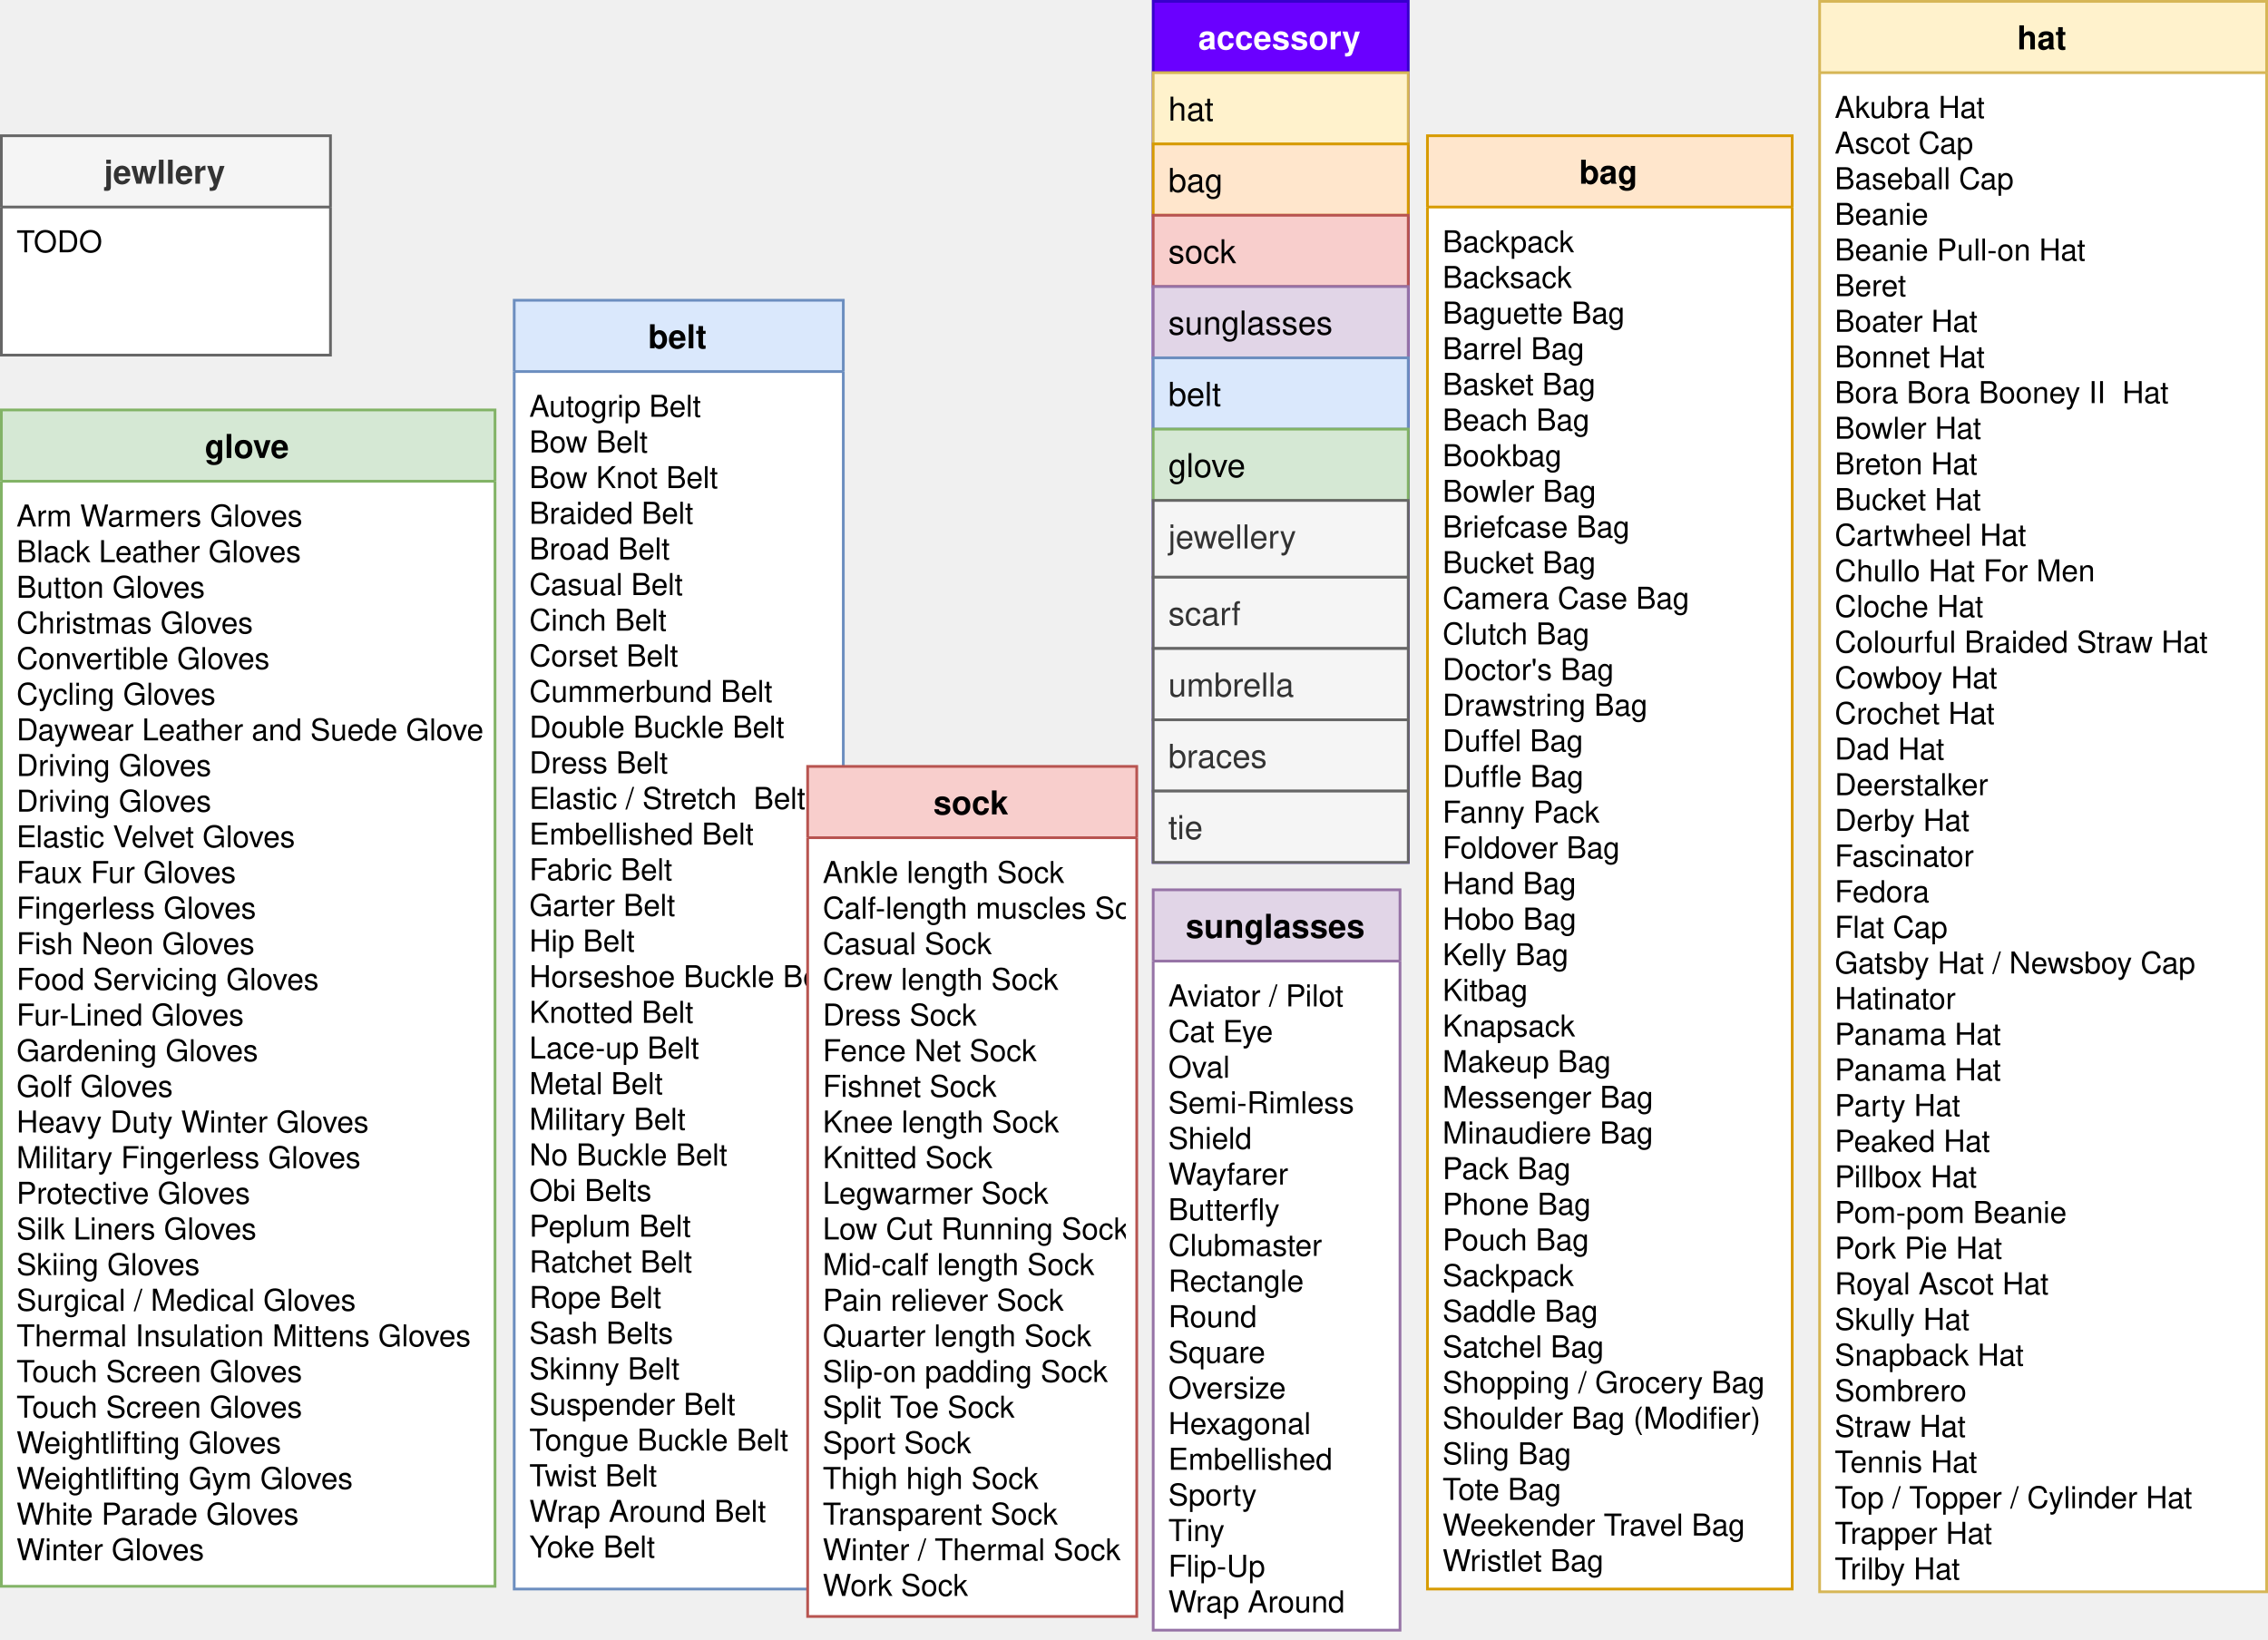
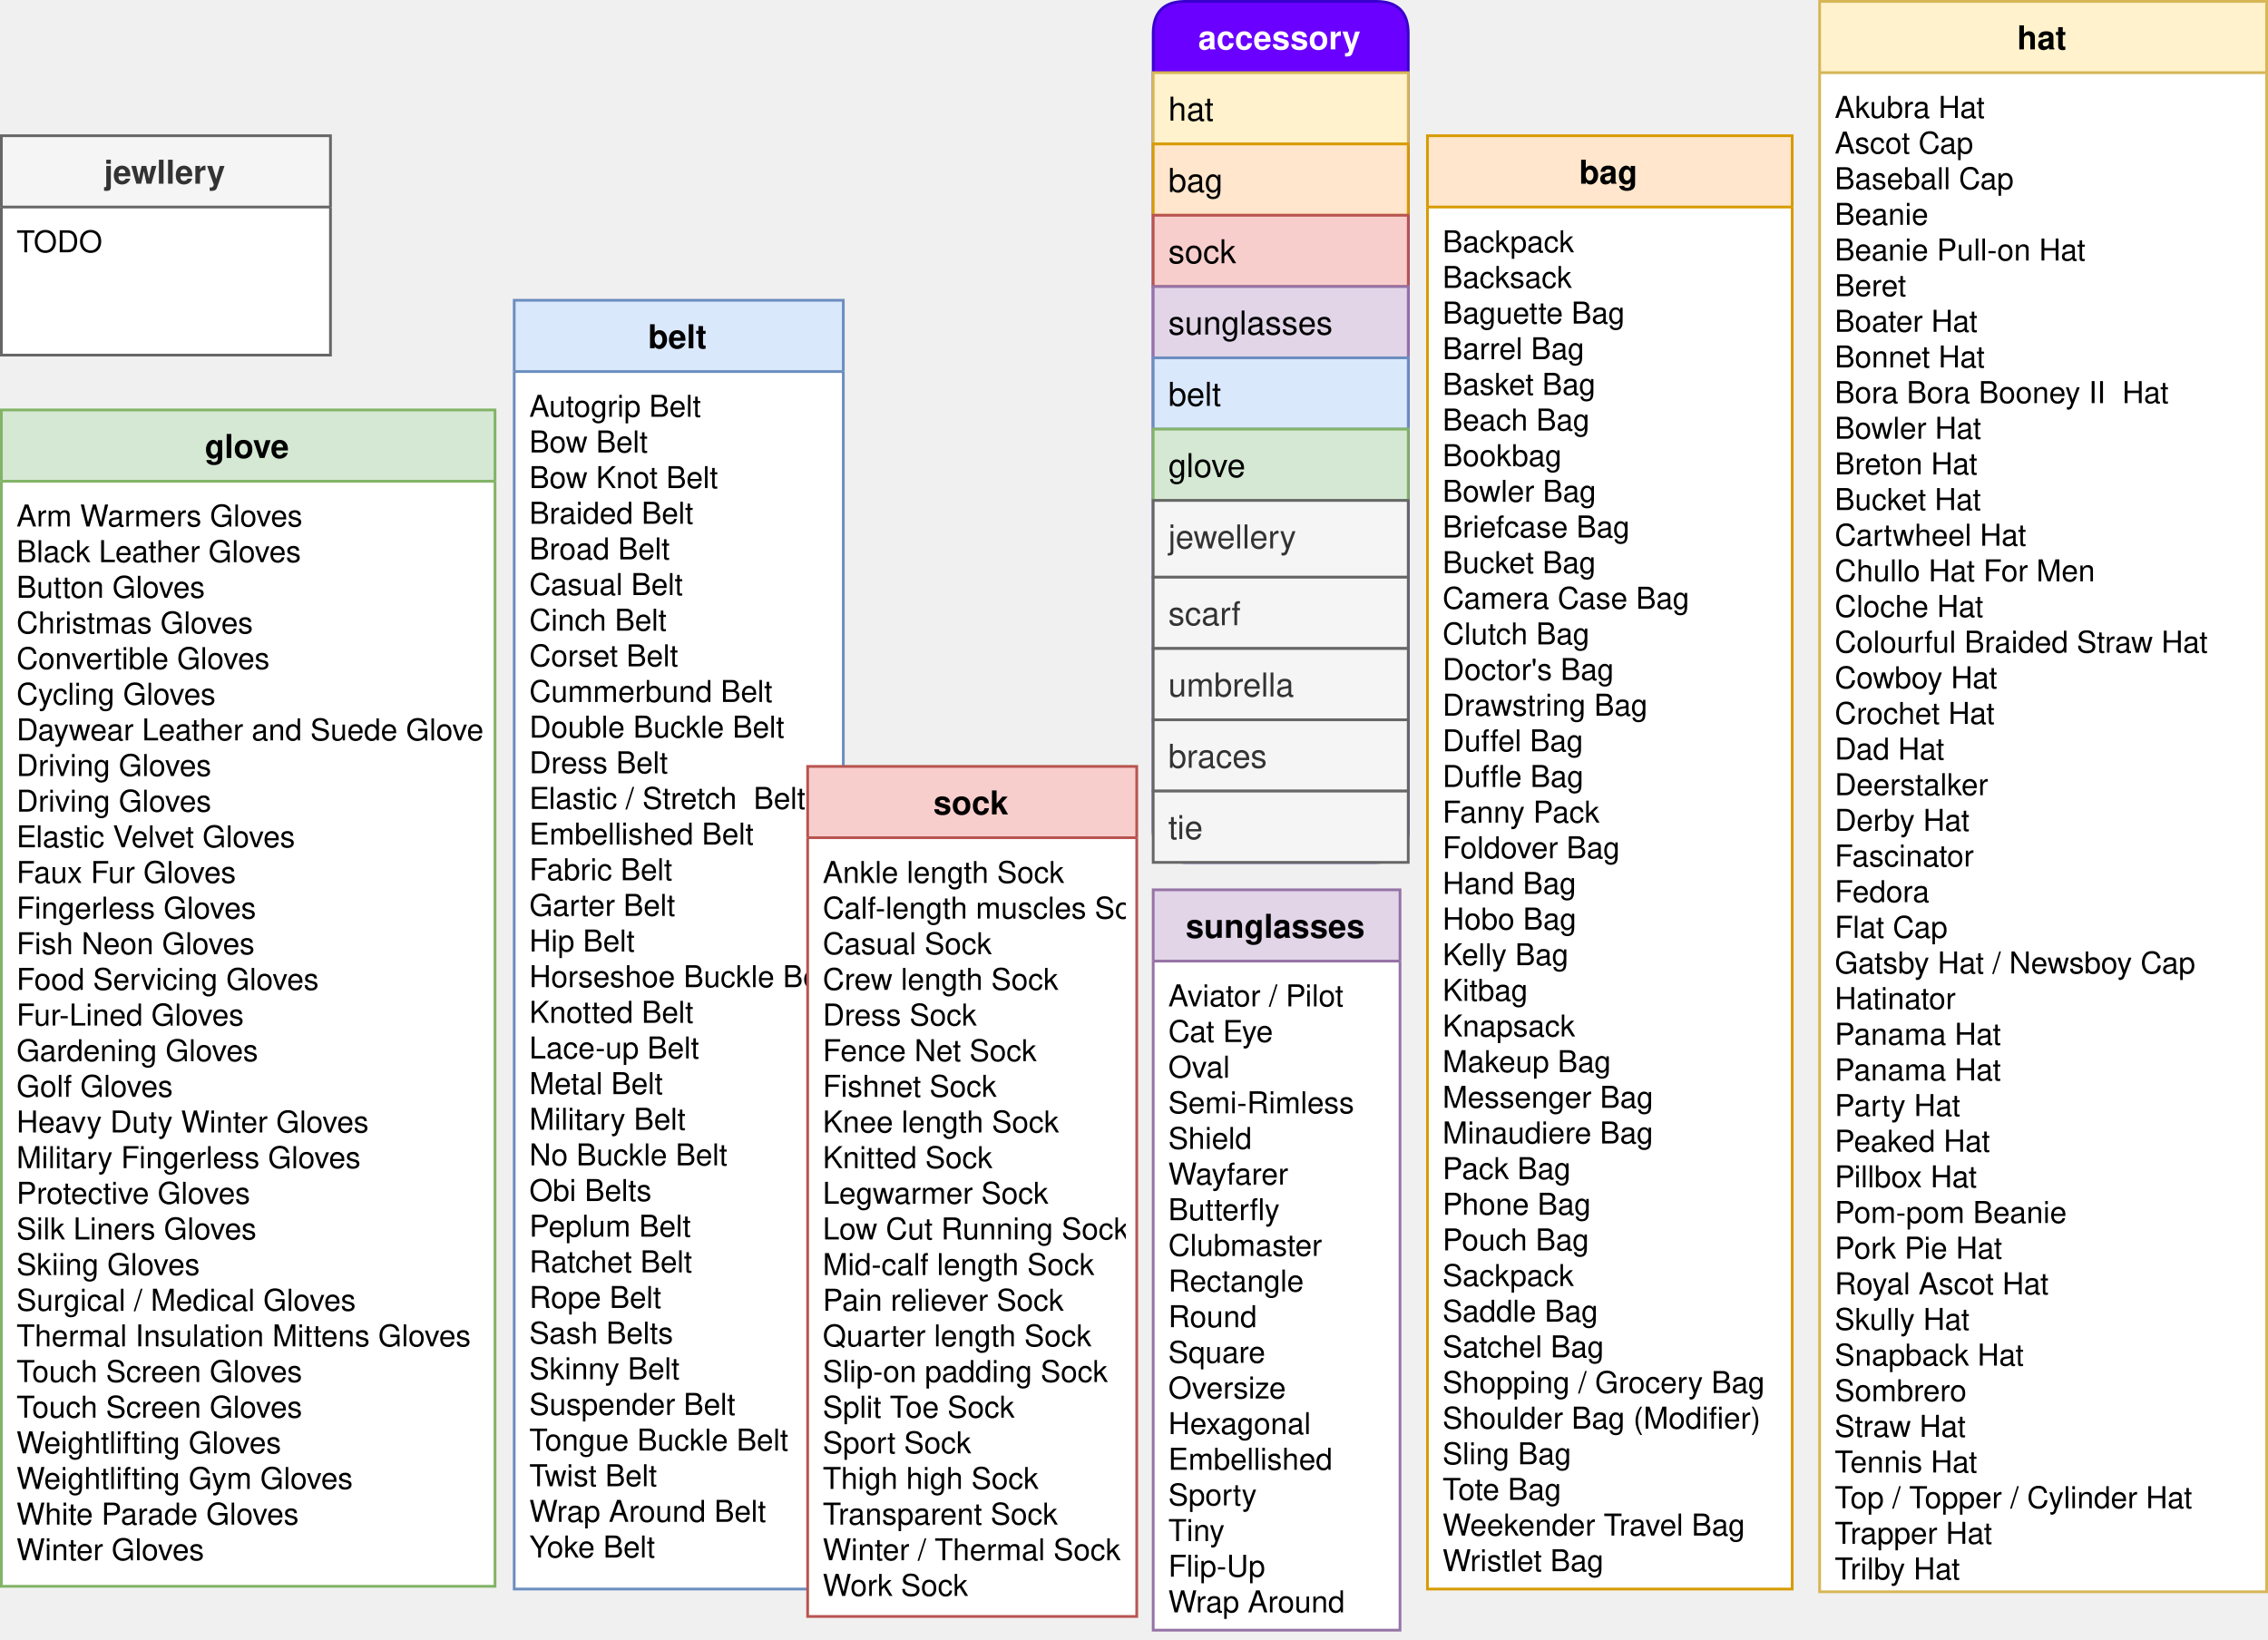
- <svg xmlns="http://www.w3.org/2000/svg" version="1.1" width="827px" height="598px" viewBox="-0.5 -0.5 827 598" content="&lt;mxfile host=&quot;Electron&quot; modified=&quot;2020-06-08T15:30:04.736Z&quot; agent=&quot;5.0 (Windows NT 10.0; Win64; x64) AppleWebKit/537.36 (KHTML, like Gecko) draw.io/13.0.3 Chrome/80.0.399.163 Electron/8.2.1 Safari/537.36&quot; etag=&quot;9hbpaoBQAugVWaHKwkAt&quot; version=&quot;13.0.3&quot; type=&quot;device&quot;&gt;&lt;diagram id=&quot;LFHs0TMcaCjF2szIKzrM&quot; name=&quot;Page-1&quot;&gt;7Vxtd9q4Ev41OXvvB+4BDIR8TExI0pCGBtrc/bRH2AJUhOTKMoT++h3JBmxroG1C012atOcEPxr0NqOZR9I4J54/f7pSJJreyZDyk3o1fDrxOif1eu2s5sEvg6xSpNGotlJkoliYSW2BAftKM7CaoQkLaVwQ1FJyzaIiGEghaKALGFFKLotiY8mLrUZkQh1gEBDuoo8s1NMUbddPt/g1ZZNp1nKrmvV7TtayGRBPSSiXOci7PPF8JaVOP82ffMrN5K2nJf1ed0fppl+KCv09X7gh47D3ZTbu+b3x/Xlzvlg93lbWs7wgPMkGPCKTrMN6tZ6EeMnmnAh4uhhLoQdZSQ2eCWcTAZ8D6AZVACyo0gzm7zwr0DICNJgyHvbISiams7EmwWz9dDGVin2FagnP6oRipTNTqLcKEgPzTYCrgCoag0x/PQO1DdQjsc5kAsk5iWI22nR4TtSEiQuptZyvK5KJCGmYPW0UZR+0krON5m3nsrnoMs59yaWyU+SN7Y+ZoDJOW0GwqSlXEp6ejaqmDVeTmXLNVNKnHJRp9orKOdVqBSJZacWrZga5WgPNZqbb5dZsa162HKc5k216mSDJlspkU/2mxQdYWkRMYBI3TdYb1UKL9Vbbba9Vddurt4rNEQ6GI4imF0YNcd6I4UNutFvImvaPmHnNMfMLsKPI2JLpjlczejBQXIYmCdXaDPvCrItcgVLW1ZXheEa1C1MSTF1UytmohCw5LCJHUDE6DkiMdCMJsPZ8MqeKAOxjX/J5opHudGSgpfojdgsUWYL1MjFxixKwb3caDMzdhrtECGO0/eIkd8EnywUy7msiQheUI+mAt2AEKxdluji/twJ8QbHxOzKjSeR89Y7GMRUTpFN3TJAkZFS540vHVQanUiCiMkFUMHCNckDCEJnKAQEVIjM/mMooSjVlVlG9eqVkQJU7NyCY8HA7vup/IHizMYzrv3kpjml9KJEV8UjpjIq0xqEiC6Rzj4rFmm/ttRRlwNfpXEThdKx3xpMYpgm61rMyncYWecgcjYGMUY259eVTFoZUWF+viSZpODB9iiQT2nqi5gX8h1nzq/9rnjShQz4817bP8N+IK+1LAcuBMOutKcSaJTXxJg2NadSq1VC/vj8Gf9vbr4oe9JuevdrY7dkLPvZHHWrb8acTDrP9RhwORxzCJm2HDYw4tOsjr9U6EHHYMNkNcWhgxKGNBPJG/ezYicOZY+fnag7AI1EQYU2ovDJ2H+dDMk+jQI/CDsB6Q1ckARsSWIk/NS5yTtCawe/YNTKys+kWr4LMWztFHbJaUqIKvUpj6yChIVpbR7HFrtp2F11yWEEsgKJPlC+sp3dkuiR5AryboHPTZSbqcgi/eGlsouZ7ik9fV0o7KKoWLNjRRWi30mOChljhFVEQJnZ880ryMYZfU7IwS6qTaPPrkVmHhgjeMc7AQxmh/cPsQ5SChcMWqGoGjFsDg0HgJjiYsR1DGCTgw8DHbujBHQ2zZ0d2CHYyt0U3Ik440cxO+h0DPizQdocZqRkEilJUQd+WeLQLnrOx3jEER2A1R8WmzJIU8PIEt3BHT290JB/aX8RGsHDhnR2AjVx6Z/eNr73B/xWJK/2KuInGV5W6e4hBuX4jIwckI4S2x+gpRito09H4QGSkVaIGQEbOEDJSx8jI6TGdYqBm7rlkJNFyopjdvlqLz58k7AJvhdRIGXiQ0AZFp0ASBPZJnNjgUMaZSDe2JViqmCLN+skciNQoEUgTHZmkVMeccqQfSgIqjZ8leEtC0hg30IqaAw+/fnJeRcTn4C04EAts9F0yUraqEg5EIQ0eJfwaU8a1GXw8lfvGYrSisR70SEArCVLrHdWYAnIko1TyXu5p/37EMrBARGjEk7kr/WCPHxB9PsgIqXxA4ilSO/CU9ECoLJ7E0foooVQ0lGKS7JvH4RIItAs/KmKm8Nw6Sbf4T3BqG/S34wF7g+qLeADqqRsH4AGryRfJh53ZfeVj7d2XxnDcH1LEQX6mS85pVvUbFzjMjUbT/EO5gP3JpjSHpz8/7cACvenALK99TBQBXQENZwUM7zv3v6FL2+sfDu7Smj/rnLXl6HNK3jY2B72eHdd3XM+2Rq3moU5Za61G2WmdnSFeBDvEPyqvhVr5qbuxmSUje4F5TfI07TwO7N7FN2Quf+lKR8Q2UyqgRDCKANV+wnnFHmcVG7igihZ3TCSl+SUxk2yiEdj2efNLCmqM4OZms/Uoy2fXvSUY+oD1bX3XW4R9WIzLKbXXbaWSKYxSruFqV5qm7syxW+4qWAKPd78JyyBR48RuLzYbQ9hHkSUiuxzJlQsrme0QinjHbiZLGKUKnAqfmcnIoWrk1tslMQQfomVetEtDO+dbgBPXTq6Ijrc1ZpvD93QZp/0vCoOM00yfCDJ3rXInrLTb/z4lM+pOQR/c0kg+ubicVyKZ7sBKxtyXyhwD95mrvwe5slvD9Xoplg5mSXpbXoIFiUbp3UWpQM5HiiqZh1BTGFIhWOzCMtpMN3yOrMmnj/6Ks2yjV/oO7NciFGd8q8PfjtbsJQkvojVo6DkErxl8qLXeX407vWltqT9d//k5Cu8rNfdijQQBjWP5tlfbS29K9KVFqlVLaxz64p1Wq77v7sU2ROgQtKbhZp0htOYMMS2vtse0drOaWonVNJCd3+uTGtTE627OGcbd/+0+a4/1TvWcZx8Pwbr3O5KXOD/MQMsWczDXt94/fiPl9t9uF4dIgz2Qxpv1V9M4Gp89934yloZnHbnK2wHFVT5qN02S0U9U+am72X3dRe4eRccJhDISx8eYaVBUPK2FTXqKKf6sdeqRn+rda+uUx1+mefcwA01GODKdPytB4FA691wW+Lo6d49p8XTYY1P6c1JUD6X05q/mce5dy2e6pPh145Ep/qBXgIcyiPZ30rz2yw3CH3y65dedD9G7i49/Pd5/vvQmtYq734sDosZvtvD6trB5e/QVnANqCy7jT8wZKufkzRx+gTl4rxcrhpcfW7OLymR0t+zRG+Zf8O47xDWMFAmOfyfwjzSG1usdB+DG4O4NNTt6rviPNIX26x0T4K/+NV3OgJ0Mvd2APD/B4zmnUD9+E9Jcv3+5uQnx6sjdBJY85NWOPsGj5m6Qz0WavsupmGj7SpAsvPfsEz6ubArnSRxwEy9dsSwNvYwrutxT+zpzvAR3qQhMp97bxIVyIYunAiu4FXTfSG4FyzK7SwU9Olna9wiRIpup7yemtYdEZG+klYTuWFiBhT7e03Yf/DKgwDwZXWANfUjWiey7qhhwFqWpMhEJQ7Qjg4gz09OhzXB3CiFIuPBwChZpLDP9VS5VRMTZinQKNy9uZSkFm/fUynJpgsTgKM/an/muefO7PdsPpkDW2z8rqxvZV+8+Sn+LlM+OlM86tj9EzkD9tOnSMMzEjuoVL9TW3XOD8wVLs9Ayb9dnXBbT/4yHvFzlM8PuF8Ydbj0wnbPKA9iCjXlbeMooD/P+kqzGoFpVelPd+LVVIWcwGc3BbguCuXnPZaHZd222DX6BYFPsJ1VmFRTepX4iEykK/S+8oFWMK/l+DZnIP3ZN3PqYT+krvQP020WEvd71RfkT2OJ5xls+8Lj9e2jpktr+VTnv8m8=&lt;/diagram&gt;&lt;/mxfile&gt;" style="background-color: rgb(255, 255, 255);">
+ <svg xmlns="http://www.w3.org/2000/svg" version="1.1" width="827px" height="598px" viewBox="-0.5 -0.5 827 598" content="&lt;mxfile host=&quot;Electron&quot; modified=&quot;2020-06-10T17:49:47.821Z&quot; agent=&quot;5.0 (Windows NT 10.0; Win64; x64) AppleWebKit/537.36 (KHTML, like Gecko) draw.io/13.0.3 Chrome/80.0.399.163 Electron/8.2.1 Safari/537.36&quot; etag=&quot;g1gugdPmeiD6kh2i6Jmb&quot; version=&quot;13.0.3&quot; type=&quot;device&quot;&gt;&lt;diagram id=&quot;LFHs0TMcaCjF2szIKzrM&quot; name=&quot;Page-1&quot;&gt;7Vxtd9o6Ev41Obv7gT2AgZCPiQlJb0hDA232ftoj2wKryJIryxD66+9INsa2BG0Tkt5Lkvac4EeD3mY080ga58Rxo8crgeLwlgeYnrSbweOJMzhpt1v9szP4pZB1hnScs3aGzAUJcqktMCHfcQ42czQlAU4qgpJzKklcBX3OGPZlBUNC8FVVbMZptdUYzbEBTHxETfSBBDLM0H77dItfYzIP85Z7zbzfEdrI5kASooCvSpBzeeK4gnOZfYoeXUzV5G2mJfvecEdp0S+BmfyZL3xAs2D0bTEbuaPZ3Xk3Wq4fbhqbWV4imuYD9tA877BcbyYhWZGIIgZPFzPO5CQvacEzomTO4LMP3cACgCUWksD8necFkseA+iGhwQiteao6m0jkLzZPFyEX5DtUi2heJxQLmZtCu1eRmKhvAtwEVOAEZMabGWgV0AglMpfxOaUoTohXdDhCYk7YBZeSR5uKeMoCHORPhaL0gxR8UWhedy6fiyGh1OWUCz1Fzkz/qAmq47jn+0VNpZLg9MxrqjZMTebKVVOJH0tQrtkrzCMsxRpE8tKG08wNcr0But1ct6ut2bYcJ8PCksl2nVwQ5UtlXlRftHgPSwuxOUxi0WS706y02O71zfZ6TbM90GilOUTBcBiS+EKpISkbMXwojXYLadP+FTNvGWZ+AXYUK1tS3XFaSg8KSurQPMVSqmFfqHVRKhBCu7o6nCywNGGM/NBEOV94NWRFYREZgoLgmY8SSzdS39aeiyIsEMCu7UsuTaWlOwPuSy7+lZgFAq3Aegmbm0Up2Lc5DQqmZsNDxJgy2nF1kofgk/nSMu5rxAIT5B43wBswgrWJElmd3xsGvqDa+C1a4DQ2vnqLkwSzuaVTt4ShNCBYmOPLxlUHQ84sojy1qGBiGuUEBYFlKicIVGiZ+UnI4zjTlFpF7eaV4D4W5tyAYEqD7fia/4bgTWYwrv+UpahN61NuWREPGC8wy2qcCrS0dO5BkETSrb3Wogz4OlmKKBTP5M54ksA0QddGWmbQ2SL3uaNRkDKqGdW+PCRBgJn29RJJlIUD1aeYEya1J+pewH+YNbf53+5JFzrkwnNr+wz/lbiQLmewHBDR3hpDrFlhFW+y0JhFrVbL6tf3x+Afe/t11YP+0LM3O7s9e8XH/qpD7Rv+dE5htt+Jw+GIQ9DF/aBjIw79tuf0egciDgWTLYhDx0Yc+pZA3mmfHTtxODPs/FxEADwgARFWhcorZfdJOSTTLAqMMOwAtDc0RVKwIWYrcUPlIiNkrRn8jl4jnp5Ns3jt597aKBqg9QojUelVFlsnKQ6stQ0EWe6qbXfRJYUVRHwo+oLpUnt6Q2aI0kfAh6l1boZERV0K4ddemqio+RHbp2/IuR4UFkvi7+gitNsYEYYDW+EVEhAmdnzzitOZDb/GaKmW1CCV6tcD0Q7NInhLKAEPpYT2D3MMUQoWDllaVTMhVBsYDMJugpMF2TGESQo+DHxsQQ9ucZA/G7JTsJNIF31gSUqRJHrSbwnwYWZtd5qTmokvMLYq6McSD3rBUzKTO4ZgCKwjq1hINEkBL4/sFm7o6Z2OlEP7s9iILVw4ZwdgI5fO2V3n+2jyP4GSxrjBPsSzq0bbPMTAVL6TkQOSEYT7M+spRs/vY292IDLSq1EDICNnFjLStpGR02M6xbCauWOSkVTyuSB6+6otvnySsAu8YVxaysCDBDooGgUcWWAXJakODnWcsGxjW4O5SLClWTeNgEh5KbM0MeBpRnXUKUf2oSYgsvhZg7ckJItxEymwOvBw2yfnTYt4BN6CArGwjX6IPKGrquFAFLLgUcOvbcq4VoNPQr5vLEor0taDEfJxI7XUeoulTQElklEr+cj3tH/nkRysEBEc0zQype/18YNFn/c8tlQ+QUloqR14SnYgVBdPk3hzlFArmnI2T/fN43QFBNqEHwRSU3iunaRZ/Cc4tQJ9czxgb1B9Fg+weurOAXjAev6N0+lgcdf43PrjW2c6G0+xxUF+xStKcV71Oxc4zI1GV/2zcgH9k09pCc9+XuzAwnrTYbO8/jFRBOsK6BgrYHo3uHuDLm2vfzi4S+u+1Dlrz9BniN43Nge9np21d1zP9rxe91CnrK1ep+60NpkRFS9iO8Q/Kq9ltfJTc2OzSD19gXmNyjTtPPH13sVVZK586Yo9pJupFWDECLYAzXFKaUMfZ1UbuMACV3dMKKP5NTGVbCItsO5z8YszrIzgw4di61GXz697azD0wda3zV1vFXZhMa5CrK/baiUhjJJv4OaQq6Zu1bFb6SqYA483vwnLIBWzVG8vio0h7KPQyiK78vjahAXPdwhVfKA3kzUMYwFOhS7UZJRQ4Zn1DlECwQdJXhYd4kDP+RagyLSTKySTbY355vAjXiVZ/6vCIGM0M0YMRaZV7oSFNPs/xmiBzSkYg1vy+KOJ86gR82wHVjPmMRfqGHhMTP3d87XeGm7WS7V0skiz2/IazFDsZXcXtQIeeQILXoaspjDFjJHEhHlcTDd8jrXJZ4/umpJ8o1f7DuzXYitO6FaHb47W7CUJz6I11tBzCF4z+dTqfbyaDUZhayW/XP/5NQ7uGi3zYg35Pk4S/pb3aq0f05safemhZlPTGoO+OKfNpuuae7GCCB2C1nTMrDMLrTmzmJbT2mNau1lNq8ZqOpad3+uTGquJt82cMxt3/6f7rD3kPJQRzT8egnXvdyTPcX42A61bzMFc32b/+IOU23+6XRwiDfZAGu+2X03j1vjsmPeTCVc868hV3vexXeVev6uSjF5Q5afmZvd1F7l5FJ2kEMpQkhxjpkFV8bgVdPGpTfFnvVMHvah3b21SHn+b5s3DDGsywpHp/EkJAofSuWOywNfVuXlMa0+HPTalPyVF9VBK7/5uHmfetXzFK2y/bjwyxR/0CvBQBtH/SZrXf75BuJMvN/R68Cn+4+Lz/x/uvl4681bD3O8lPhKzd1t4fVso3h59BedgtQWT8afqDJVS9G4Ov8EcnNeLFdPLz73FRWPu3a5G+ANxL+jwD4tr8ATyj38n8Lc0ht7rHQfYjcHcG0py9Fzxb2kK/dc7JrC/+tc1OYPtZOjN3IC8QILHU06hfv0mpLt5/7K4CXHalrsJW/KQ0zr6BI+WuUE+Z1n6LsVsLvUrQbzy3rOL6KxRFEZp4lMVL02xPA29jgu82lP7JnO8Bg8x81WnPurEhXohSUJmK7hheN9IbhjJM7trBSM8X+n3CC1FOlPfTVVr9ynL30irCd2SoAELfban7TH4ZUCBeRK8tDX0Kd0ksu+qYkJJnKXKxCgIrB2ZxJSonk51hrtRCEHChKchWKSyzOxXvVQgluQr0igsXtzKUwqK99TqclmCxOQoz9qf+K5596c92y+mQLb7L5XVbdlX7z5Kf4+UT46UTzq2P0TOQPu0a9Iwm4kd1SteVls3zw3OlyTLQsu93ZhQXk3/Ux7ycl3ODLtbKne49cA4Io17sAUd87ZwSDANyv4SrWegWlF7U135tXUlZzD1IrDbimBp3ktZaPpdm22D3yDYVPuJhVoFlXepH9Gcs0r/Ky9oVeNKuV9TwsqPQxW3PpdT+mrvAL25iLDXuz4rf8K2eJ7wlg88bv8eWraktn9Vzrn8Cw==&lt;/diagram&gt;&lt;/mxfile&gt;" style="background-color: rgb(255, 255, 255);">
  <defs>
    <clipPath id="mx-clip-524-80-125-504-0">
      <rect x="524" y="80" width="125" height="504" />
    </clipPath>
    <clipPath id="mx-clip-4-180-172-394-0">
      <rect x="4" y="180" width="172" height="394" />
    </clipPath>
    <clipPath id="mx-clip-191-140-112-444-0">
      <rect x="191" y="140" width="112" height="444" />
    </clipPath>
    <clipPath id="mx-clip-4-80-112-54-0">
      <rect x="4" y="80" width="112" height="54" />
    </clipPath>
    <clipPath id="mx-clip-667-31-155-554-0">
      <rect x="667" y="31" width="155" height="554" />
    </clipPath>
    <clipPath id="mx-clip-424-31-85-26-0">
      <rect x="424" y="31" width="85" height="26" />
    </clipPath>
    <clipPath id="mx-clip-424-57-85-26-0">
      <rect x="424" y="57" width="85" height="26" />
    </clipPath>
    <clipPath id="mx-clip-424-83-85-26-0">
      <rect x="424" y="83" width="85" height="26" />
    </clipPath>
    <clipPath id="mx-clip-424-109-85-26-0">
      <rect x="424" y="109" width="85" height="26" />
    </clipPath>
    <clipPath id="mx-clip-424-135-85-26-0">
      <rect x="424" y="135" width="85" height="26" />
    </clipPath>
    <clipPath id="mx-clip-424-161-85-26-0">
      <rect x="424" y="161" width="85" height="26" />
    </clipPath>
    <clipPath id="mx-clip-424-187-85-28-0">
      <rect x="424" y="187" width="85" height="28" />
    </clipPath>
    <clipPath id="mx-clip-424-215-85-26-0">
      <rect x="424" y="215" width="85" height="26" />
    </clipPath>
    <clipPath id="mx-clip-424-241-85-26-0">
      <rect x="424" y="241" width="85" height="26" />
    </clipPath>
    <clipPath id="mx-clip-424-267-85-26-0">
      <rect x="424" y="267" width="85" height="26" />
    </clipPath>
    <clipPath id="mx-clip-424-293-85-26-0">
      <rect x="424" y="293" width="85" height="26" />
    </clipPath>
    <clipPath id="mx-clip-298-310-112-284-0">
      <rect x="298" y="310" width="112" height="284" />
    </clipPath>
    <clipPath id="mx-clip-424-355-82-244-0">
      <rect x="424" y="355" width="82" height="244" />
    </clipPath>
  </defs>
  <g>
    <path d="M 520 75 L 520 49 L 653 49 L 653 75" fill="#ffe6cc" stroke="#d79b00" stroke-miterlimit="10" pointer-events="all" />
    <path d="M 520 75 L 520 579 L 653 579 L 653 75" fill="#ffffff" stroke="#d79b00" stroke-miterlimit="10" pointer-events="all" />
    <path d="M 520 75 L 653 75" fill="none" stroke="#d79b00" stroke-miterlimit="10" pointer-events="all" />
    <g fill="#000000" font-family="Helvetica" font-weight="bold" text-anchor="middle" font-size="12px">
      <text x="586" y="66.5">bag</text>
    </g>
    <rect x="520" y="75" width="133" height="504" fill="none" stroke="none" pointer-events="all" />
    <g fill="#000000" font-family="Helvetica" clip-path="url(#mx-clip-524-80-125-504-0)" font-size="11px">
      <text x="525.5" y="91.5">Backpack</text>
      <text x="525.5" y="104.5">Backsack</text>
      <text x="525.5" y="117.5">Baguette Bag</text>
      <text x="525.5" y="130.5">Barrel Bag</text>
      <text x="525.5" y="143.5">Basket Bag</text>
      <text x="525.5" y="156.5">Beach Bag</text>
      <text x="525.5" y="169.5">Bookbag</text>
      <text x="525.5" y="182.5">Bowler Bag</text>
      <text x="525.5" y="195.5">Briefcase Bag</text>
      <text x="525.5" y="208.5">Bucket Bag</text>
      <text x="525.5" y="221.5">Camera Case Bag</text>
      <text x="525.5" y="234.5">Clutch Bag</text>
      <text x="525.5" y="247.5">Doctor's Bag</text>
      <text x="525.5" y="260.5">Drawstring Bag</text>
      <text x="525.5" y="273.5">Duffel Bag</text>
      <text x="525.5" y="286.5">Duffle Bag</text>
      <text x="525.5" y="299.5">Fanny Pack</text>
      <text x="525.5" y="312.5">Foldover Bag</text>
      <text x="525.5" y="325.5">Hand Bag</text>
      <text x="525.5" y="338.5">Hobo Bag</text>
      <text x="525.5" y="351.5">Kelly Bag</text>
      <text x="525.5" y="364.5">Kitbag</text>
      <text x="525.5" y="377.5">Knapsack</text>
      <text x="525.5" y="390.5">Makeup Bag</text>
      <text x="525.5" y="403.5">Messenger Bag</text>
      <text x="525.5" y="416.5">Minaudiere Bag</text>
      <text x="525.5" y="429.5">Pack Bag</text>
      <text x="525.5" y="442.5">Phone Bag</text>
      <text x="525.5" y="455.5">Pouch Bag</text>
      <text x="525.5" y="468.5">Sackpack</text>
      <text x="525.5" y="481.5">Saddle Bag</text>
      <text x="525.5" y="494.5">Satchel Bag</text>
      <text x="525.5" y="507.5">Shopping / Grocery Bag</text>
      <text x="525.5" y="520.5">Shoulder Bag (Modifier)</text>
      <text x="525.5" y="533.5">Sling Bag</text>
      <text x="525.5" y="546.5">Tote Bag</text>
      <text x="525.5" y="559.5">Weekender Travel Bag</text>
      <text x="525.5" y="572.5">Wristlet Bag</text>
    </g>
    <path d="M 0 175 L 0 149 L 180 149 L 180 175" fill="#d5e8d4" stroke="#82b366" stroke-miterlimit="10" pointer-events="all" />
    <path d="M 0 175 L 0 578 L 180 578 L 180 175" fill="#ffffff" stroke="#82b366" stroke-miterlimit="10" pointer-events="all" />
    <path d="M 0 175 L 180 175" fill="none" stroke="#82b366" stroke-miterlimit="10" pointer-events="all" />
    <g fill="#000000" font-family="Helvetica" font-weight="bold" text-anchor="middle" font-size="12px">
      <text x="89.5" y="166.5">glove</text>
    </g>
    <rect x="0" y="175" width="180" height="394" fill="none" stroke="none" pointer-events="all" />
    <g fill="#000000" font-family="Helvetica" clip-path="url(#mx-clip-4-180-172-394-0)" font-size="11px">
      <text x="5.5" y="191.5">Arm Warmers Gloves</text>
      <text x="5.5" y="204.5">Black Leather Gloves</text>
      <text x="5.5" y="217.5">Button Gloves</text>
      <text x="5.5" y="230.5">Christmas Gloves</text>
      <text x="5.5" y="243.5">Convertible Gloves</text>
      <text x="5.5" y="256.5">Cycling Gloves</text>
      <text x="5.5" y="269.5">Daywear Leather and Suede Gloves</text>
      <text x="5.5" y="282.5">Driving Gloves</text>
      <text x="5.5" y="295.5">Driving Gloves</text>
      <text x="5.5" y="308.5">Elastic Velvet Gloves</text>
      <text x="5.5" y="321.5">Faux Fur Gloves</text>
      <text x="5.5" y="334.5">Fingerless Gloves</text>
      <text x="5.5" y="347.5">Fish Neon Gloves</text>
      <text x="5.5" y="360.5">Food Servicing Gloves</text>
      <text x="5.5" y="373.5">Fur-Lined Gloves</text>
      <text x="5.5" y="386.5">Gardening Gloves</text>
      <text x="5.5" y="399.5">Golf Gloves</text>
      <text x="5.5" y="412.5">Heavy Duty Winter Gloves</text>
      <text x="5.5" y="425.5">Military Fingerless Gloves</text>
      <text x="5.5" y="438.5">Protective Gloves</text>
      <text x="5.5" y="451.5">Silk Liners Gloves</text>
      <text x="5.5" y="464.5">Skiing Gloves</text>
      <text x="5.5" y="477.5">Surgical / Medical Gloves</text>
      <text x="5.5" y="490.5">Thermal Insulation Mittens Gloves</text>
      <text x="5.5" y="503.5">Touch Screen Gloves</text>
      <text x="5.5" y="516.5">Touch Screen Gloves</text>
      <text x="5.5" y="529.5">Weightlifting Gloves</text>
      <text x="5.5" y="542.5">Weightlifting Gym Gloves</text>
      <text x="5.5" y="555.5">White Parade Gloves</text>
      <text x="5.5" y="568.5">Winter Gloves</text>
    </g>
    <path d="M 187 135 L 187 109 L 307 109 L 307 135" fill="#dae8fc" stroke="#6c8ebf" stroke-miterlimit="10" pointer-events="all" />
    <path d="M 187 135 L 187 579 L 307 579 L 307 135" fill="#ffffff" stroke="#6c8ebf" stroke-miterlimit="10" pointer-events="all" />
    <path d="M 187 135 L 307 135" fill="none" stroke="#6c8ebf" stroke-miterlimit="10" pointer-events="all" />
    <g fill="#000000" font-family="Helvetica" font-weight="bold" text-anchor="middle" font-size="12px">
      <text x="246.5" y="126.5">belt</text>
    </g>
    <rect x="187" y="135" width="120" height="444" fill="none" stroke="none" pointer-events="all" />
    <g fill="#000000" font-family="Helvetica" clip-path="url(#mx-clip-191-140-112-444-0)" font-size="11px">
      <text x="192.5" y="151.5">Autogrip Belt</text>
      <text x="192.5" y="164.5">Bow Belt</text>
      <text x="192.5" y="177.5">Bow Knot Belt</text>
      <text x="192.5" y="190.5">Braided Belt</text>
      <text x="192.5" y="203.5">Broad Belt</text>
      <text x="192.5" y="216.5">Casual Belt</text>
      <text x="192.5" y="229.5">Cinch Belt</text>
      <text x="192.5" y="242.5">Corset Belt</text>
      <text x="192.5" y="255.5">Cummerbund Belt</text>
      <text x="192.5" y="268.5">Double Buckle Belt</text>
      <text x="192.5" y="281.5">Dress Belt</text>
      <text x="192.5" y="294.5">Elastic / Stretch  Belt</text>
      <text x="192.5" y="307.5">Embellished Belt</text>
      <text x="192.5" y="320.5">Fabric Belt</text>
      <text x="192.5" y="333.5">Garter Belt</text>
      <text x="192.5" y="346.5">Hip Belt</text>
      <text x="192.5" y="359.5">Horseshoe Buckle Belt</text>
      <text x="192.5" y="372.5">Knotted Belt</text>
      <text x="192.5" y="385.5">Lace-up Belt</text>
      <text x="192.5" y="398.5">Metal Belt</text>
      <text x="192.5" y="411.5">Military Belt</text>
      <text x="192.5" y="424.5">No Buckle Belt</text>
      <text x="192.5" y="437.5">Obi Belts</text>
      <text x="192.5" y="450.5">Peplum Belt</text>
      <text x="192.5" y="463.5">Ratchet Belt</text>
      <text x="192.5" y="476.5">Rope Belt</text>
      <text x="192.5" y="489.5">Sash Belts</text>
      <text x="192.5" y="502.5">Skinny Belt</text>
      <text x="192.5" y="515.5">Suspender Belt</text>
      <text x="192.5" y="528.5">Tongue Buckle Belt</text>
      <text x="192.5" y="541.5">Twist Belt</text>
      <text x="192.5" y="554.5">Wrap Around Belt</text>
      <text x="192.5" y="567.5">Yoke Belt</text>
    </g>
    <path d="M 0 75 L 0 49 L 120 49 L 120 75" fill="#f5f5f5" stroke="#666666" stroke-miterlimit="10" pointer-events="all" />
    <path d="M 0 75 L 0 129 L 120 129 L 120 75" fill="#ffffff" stroke="#666666" stroke-miterlimit="10" pointer-events="all" />
    <path d="M 0 75 L 120 75" fill="none" stroke="#666666" stroke-miterlimit="10" pointer-events="all" />
    <g fill="#333333" font-family="Helvetica" font-weight="bold" text-anchor="middle" font-size="12px">
      <text x="59.5" y="66.5">jewllery</text>
    </g>
    <rect x="0" y="75" width="120" height="54" fill="none" stroke="none" pointer-events="all" />
    <g fill="#000000" font-family="Helvetica" clip-path="url(#mx-clip-4-80-112-54-0)" font-size="11px">
      <text x="5.5" y="91.5">TODO</text>
    </g>
    <path d="M 663 26 L 663 0 L 826 0 L 826 26" fill="#fff2cc" stroke="#d6b656" stroke-miterlimit="10" pointer-events="all" />
    <path d="M 663 26 L 663 580 L 826 580 L 826 26" fill="#ffffff" stroke="#d6b656" stroke-miterlimit="10" pointer-events="all" />
    <path d="M 663 26 L 826 26" fill="none" stroke="#d6b656" stroke-miterlimit="10" pointer-events="all" />
    <g fill="#000000" font-family="Helvetica" font-weight="bold" text-anchor="middle" font-size="12px">
      <text x="744" y="17.5">hat</text>
    </g>
    <rect x="663" y="26" width="163" height="554" fill="none" stroke="none" pointer-events="all" />
    <g fill="#000000" font-family="Helvetica" clip-path="url(#mx-clip-667-31-155-554-0)" font-size="11px">
      <text x="668.5" y="42.5">Akubra Hat</text>
      <text x="668.5" y="55.5">Ascot Cap</text>
      <text x="668.5" y="68.5">Baseball Cap</text>
      <text x="668.5" y="81.5">Beanie</text>
      <text x="668.5" y="94.5">Beanie Pull-on Hat</text>
      <text x="668.5" y="107.5">Beret</text>
      <text x="668.5" y="120.5">Boater Hat</text>
      <text x="668.5" y="133.5">Bonnet Hat</text>
      <text x="668.5" y="146.5">Bora Bora Booney II  Hat</text>
      <text x="668.5" y="159.5">Bowler Hat</text>
      <text x="668.5" y="172.5">Breton Hat</text>
      <text x="668.5" y="185.5">Bucket Hat</text>
      <text x="668.5" y="198.5">Cartwheel Hat</text>
      <text x="668.5" y="211.5">Chullo Hat For Men</text>
      <text x="668.5" y="224.5">Cloche Hat</text>
      <text x="668.5" y="237.5">Colourful Braided Straw Hat</text>
      <text x="668.5" y="250.5">Cowboy Hat</text>
      <text x="668.5" y="263.5">Crochet Hat</text>
      <text x="668.5" y="276.5">Dad Hat</text>
      <text x="668.5" y="289.5">Deerstalker</text>
      <text x="668.5" y="302.5">Derby Hat</text>
      <text x="668.5" y="315.5">Fascinator</text>
      <text x="668.5" y="328.5">Fedora</text>
      <text x="668.5" y="341.5">Flat Cap</text>
      <text x="668.5" y="354.5">Gatsby Hat / Newsboy Cap</text>
      <text x="668.5" y="367.5">Hatinator</text>
      <text x="668.5" y="380.5">Panama Hat</text>
      <text x="668.5" y="393.5">Panama Hat</text>
      <text x="668.5" y="406.5">Party Hat</text>
      <text x="668.5" y="419.5">Peaked Hat</text>
      <text x="668.5" y="432.5">Pillbox Hat</text>
      <text x="668.5" y="445.5">Pom-pom Beanie</text>
      <text x="668.5" y="458.5">Pork Pie Hat</text>
      <text x="668.5" y="471.5">Royal Ascot Hat</text>
      <text x="668.5" y="484.5">Skully Hat</text>
      <text x="668.5" y="497.5">Snapback Hat</text>
      <text x="668.5" y="510.5">Sombrero</text>
      <text x="668.5" y="523.5">Straw Hat</text>
      <text x="668.5" y="536.5">Tennis Hat</text>
      <text x="668.5" y="549.5">Top / Topper / Cylinder Hat</text>
      <text x="668.5" y="562.5">Trapper Hat</text>
      <text x="668.5" y="575.5">Trilby Hat</text>
    </g>
-     <path d="M 420 26 L 420 0 L 513 0 L 513 26" fill="#6a00ff" stroke="#3700cc" stroke-miterlimit="10" pointer-events="all" />
-     <path d="M 420 26 L 420 314 L 513 314 L 513 26" fill="none" stroke="#3700cc" stroke-miterlimit="10" pointer-events="none" />
+     <path d="M 513 26 L 513 11.7 Q 513 0 501.3 0 L 431.7 0 Q 420 0 420 11.7 L 420 26" fill="#6a00ff" stroke="#3700cc" stroke-miterlimit="10" pointer-events="all" />
+     <path d="M 420 26 L 420 302.3 Q 420 314 431.7 314 L 501.3 314 Q 513 314 513 302.3 L 513 26" fill="none" stroke="#3700cc" stroke-miterlimit="10" pointer-events="none" />
    <path d="M 420 26 L 513 26" fill="none" stroke="#3700cc" stroke-miterlimit="10" pointer-events="none" />
    <g fill="#ffffff" font-family="Helvetica" font-weight="bold" text-anchor="middle" font-size="12px">
      <text x="466" y="17.5">accessory</text>
    </g>
    <rect x="420" y="26" width="93" height="26" fill="#fff2cc" stroke="#d6b656" pointer-events="none" />
    <g fill="#000000" font-family="Helvetica" clip-path="url(#mx-clip-424-31-85-26-0)" font-size="12px">
      <text x="425.5" y="43.5">hat</text>
    </g>
    <rect x="420" y="52" width="93" height="26" fill="#ffe6cc" stroke="#d79b00" pointer-events="none" />
    <g fill="#000000" font-family="Helvetica" clip-path="url(#mx-clip-424-57-85-26-0)" font-size="12px">
      <text x="425.5" y="69.5">bag</text>
    </g>
    <rect x="420" y="78" width="93" height="26" fill="#f8cecc" stroke="#b85450" pointer-events="none" />
    <g fill="#000000" font-family="Helvetica" clip-path="url(#mx-clip-424-83-85-26-0)" font-size="12px">
      <text x="425.5" y="95.5">sock</text>
    </g>
    <rect x="420" y="104" width="93" height="26" fill="#e1d5e7" stroke="#9673a6" pointer-events="none" />
    <g fill="#000000" font-family="Helvetica" clip-path="url(#mx-clip-424-109-85-26-0)" font-size="12px">
      <text x="425.5" y="121.5">sunglasses</text>
    </g>
    <rect x="420" y="130" width="93" height="26" fill="#dae8fc" stroke="#6c8ebf" pointer-events="none" />
    <g fill="#000000" font-family="Helvetica" clip-path="url(#mx-clip-424-135-85-26-0)" font-size="12px">
      <text x="425.5" y="147.5">belt</text>
    </g>
    <rect x="420" y="156" width="93" height="26" fill="#d5e8d4" stroke="#82b366" pointer-events="none" />
    <g fill="#000000" font-family="Helvetica" clip-path="url(#mx-clip-424-161-85-26-0)" font-size="12px">
      <text x="425.5" y="173.5">glove</text>
    </g>
    <rect x="420" y="182" width="93" height="28" fill="#f5f5f5" stroke="#666666" pointer-events="none" />
    <g fill="#333333" font-family="Helvetica" clip-path="url(#mx-clip-424-187-85-28-0)" font-size="12px">
      <text x="425.5" y="199.5">jewellery</text>
    </g>
    <rect x="420" y="210" width="93" height="26" fill="#f5f5f5" stroke="#666666" pointer-events="none" />
    <g fill="#333333" font-family="Helvetica" clip-path="url(#mx-clip-424-215-85-26-0)" font-size="12px">
      <text x="425.5" y="227.5">scarf</text>
    </g>
    <rect x="420" y="236" width="93" height="26" fill="#f5f5f5" stroke="#666666" pointer-events="none" />
    <g fill="#333333" font-family="Helvetica" clip-path="url(#mx-clip-424-241-85-26-0)" font-size="12px">
      <text x="425.5" y="253.5">umbrella</text>
    </g>
    <rect x="420" y="262" width="93" height="26" fill="#f5f5f5" stroke="#666666" pointer-events="none" />
    <g fill="#333333" font-family="Helvetica" clip-path="url(#mx-clip-424-267-85-26-0)" font-size="12px">
      <text x="425.5" y="279.5">braces</text>
    </g>
    <rect x="420" y="288" width="93" height="26" fill="#f5f5f5" stroke="#666666" pointer-events="none" />
    <g fill="#333333" font-family="Helvetica" clip-path="url(#mx-clip-424-293-85-26-0)" font-size="12px">
      <text x="425.5" y="305.5">tie</text>
    </g>
    <path d="M 294 305 L 294 279 L 414 279 L 414 305" fill="#f8cecc" stroke="#b85450" stroke-miterlimit="10" pointer-events="none" />
    <path d="M 294 305 L 294 589 L 414 589 L 414 305" fill="#ffffff" stroke="#b85450" stroke-miterlimit="10" pointer-events="none" />
    <path d="M 294 305 L 414 305" fill="none" stroke="#b85450" stroke-miterlimit="10" pointer-events="none" />
    <g fill="#000000" font-family="Helvetica" font-weight="bold" text-anchor="middle" font-size="12px">
      <text x="353.5" y="296.5">sock</text>
    </g>
    <g fill="#000000" font-family="Helvetica" clip-path="url(#mx-clip-298-310-112-284-0)" font-size="11px">
      <text x="299.5" y="321.5">Ankle length Sock</text>
      <text x="299.5" y="334.5">Calf-length muscles Sock</text>
      <text x="299.5" y="347.5">Casual Sock</text>
      <text x="299.5" y="360.5">Crew length Sock</text>
      <text x="299.5" y="373.5">Dress Sock</text>
      <text x="299.5" y="386.5">Fence Net Sock</text>
      <text x="299.5" y="399.5">Fishnet Sock</text>
      <text x="299.5" y="412.5">Knee length Sock</text>
      <text x="299.5" y="425.5">Knitted Sock</text>
      <text x="299.5" y="438.5">Legwarmer Sock</text>
      <text x="299.5" y="451.5">Low Cut Running Sock</text>
      <text x="299.5" y="464.5">Mid-calf length Sock</text>
      <text x="299.5" y="477.5">Pain reliever Sock</text>
      <text x="299.5" y="490.5">Quarter length Sock</text>
      <text x="299.5" y="503.5">Slip-on padding Sock</text>
      <text x="299.5" y="516.5">Split Toe Sock</text>
      <text x="299.5" y="529.5">Sport Sock</text>
      <text x="299.5" y="542.5">Thigh high Sock</text>
      <text x="299.5" y="555.5">Transparent Sock</text>
      <text x="299.5" y="568.5">Winter / Thermal Sock</text>
      <text x="299.5" y="581.5">Work Sock</text>
    </g>
    <path d="M 420 350 L 420 324 L 510 324 L 510 350" fill="#e1d5e7" stroke="#9673a6" stroke-miterlimit="10" pointer-events="none" />
    <path d="M 420 350 L 420 594 L 510 594 L 510 350" fill="#ffffff" stroke="#9673a6" stroke-miterlimit="10" pointer-events="none" />
    <path d="M 420 350 L 510 350" fill="none" stroke="#9673a6" stroke-miterlimit="10" pointer-events="none" />
    <g fill="#000000" font-family="Helvetica" font-weight="bold" text-anchor="middle" font-size="12px">
      <text x="464.5" y="341.5">sunglasses</text>
    </g>
    <g fill="#000000" font-family="Helvetica" clip-path="url(#mx-clip-424-355-82-244-0)" font-size="11px">
      <text x="425.5" y="366.5">Aviator / Pilot</text>
      <text x="425.5" y="379.5">Cat Eye</text>
      <text x="425.5" y="392.5">Oval</text>
      <text x="425.5" y="405.5">Semi-Rimless</text>
      <text x="425.5" y="418.5">Shield</text>
      <text x="425.5" y="431.5">Wayfarer</text>
      <text x="425.5" y="444.5">Butterfly</text>
      <text x="425.5" y="457.5">Clubmaster</text>
      <text x="425.5" y="470.5">Rectangle</text>
      <text x="425.5" y="483.5">Round</text>
      <text x="425.5" y="496.5">Square</text>
      <text x="425.5" y="509.5">Oversize</text>
      <text x="425.5" y="522.5">Hexagonal</text>
      <text x="425.5" y="535.5">Embellished</text>
      <text x="425.5" y="548.5">Sporty</text>
      <text x="425.5" y="561.5">Tiny</text>
      <text x="425.5" y="574.5">Flip-Up</text>
      <text x="425.5" y="587.5">Wrap Around</text>
    </g>
  </g>
</svg>
